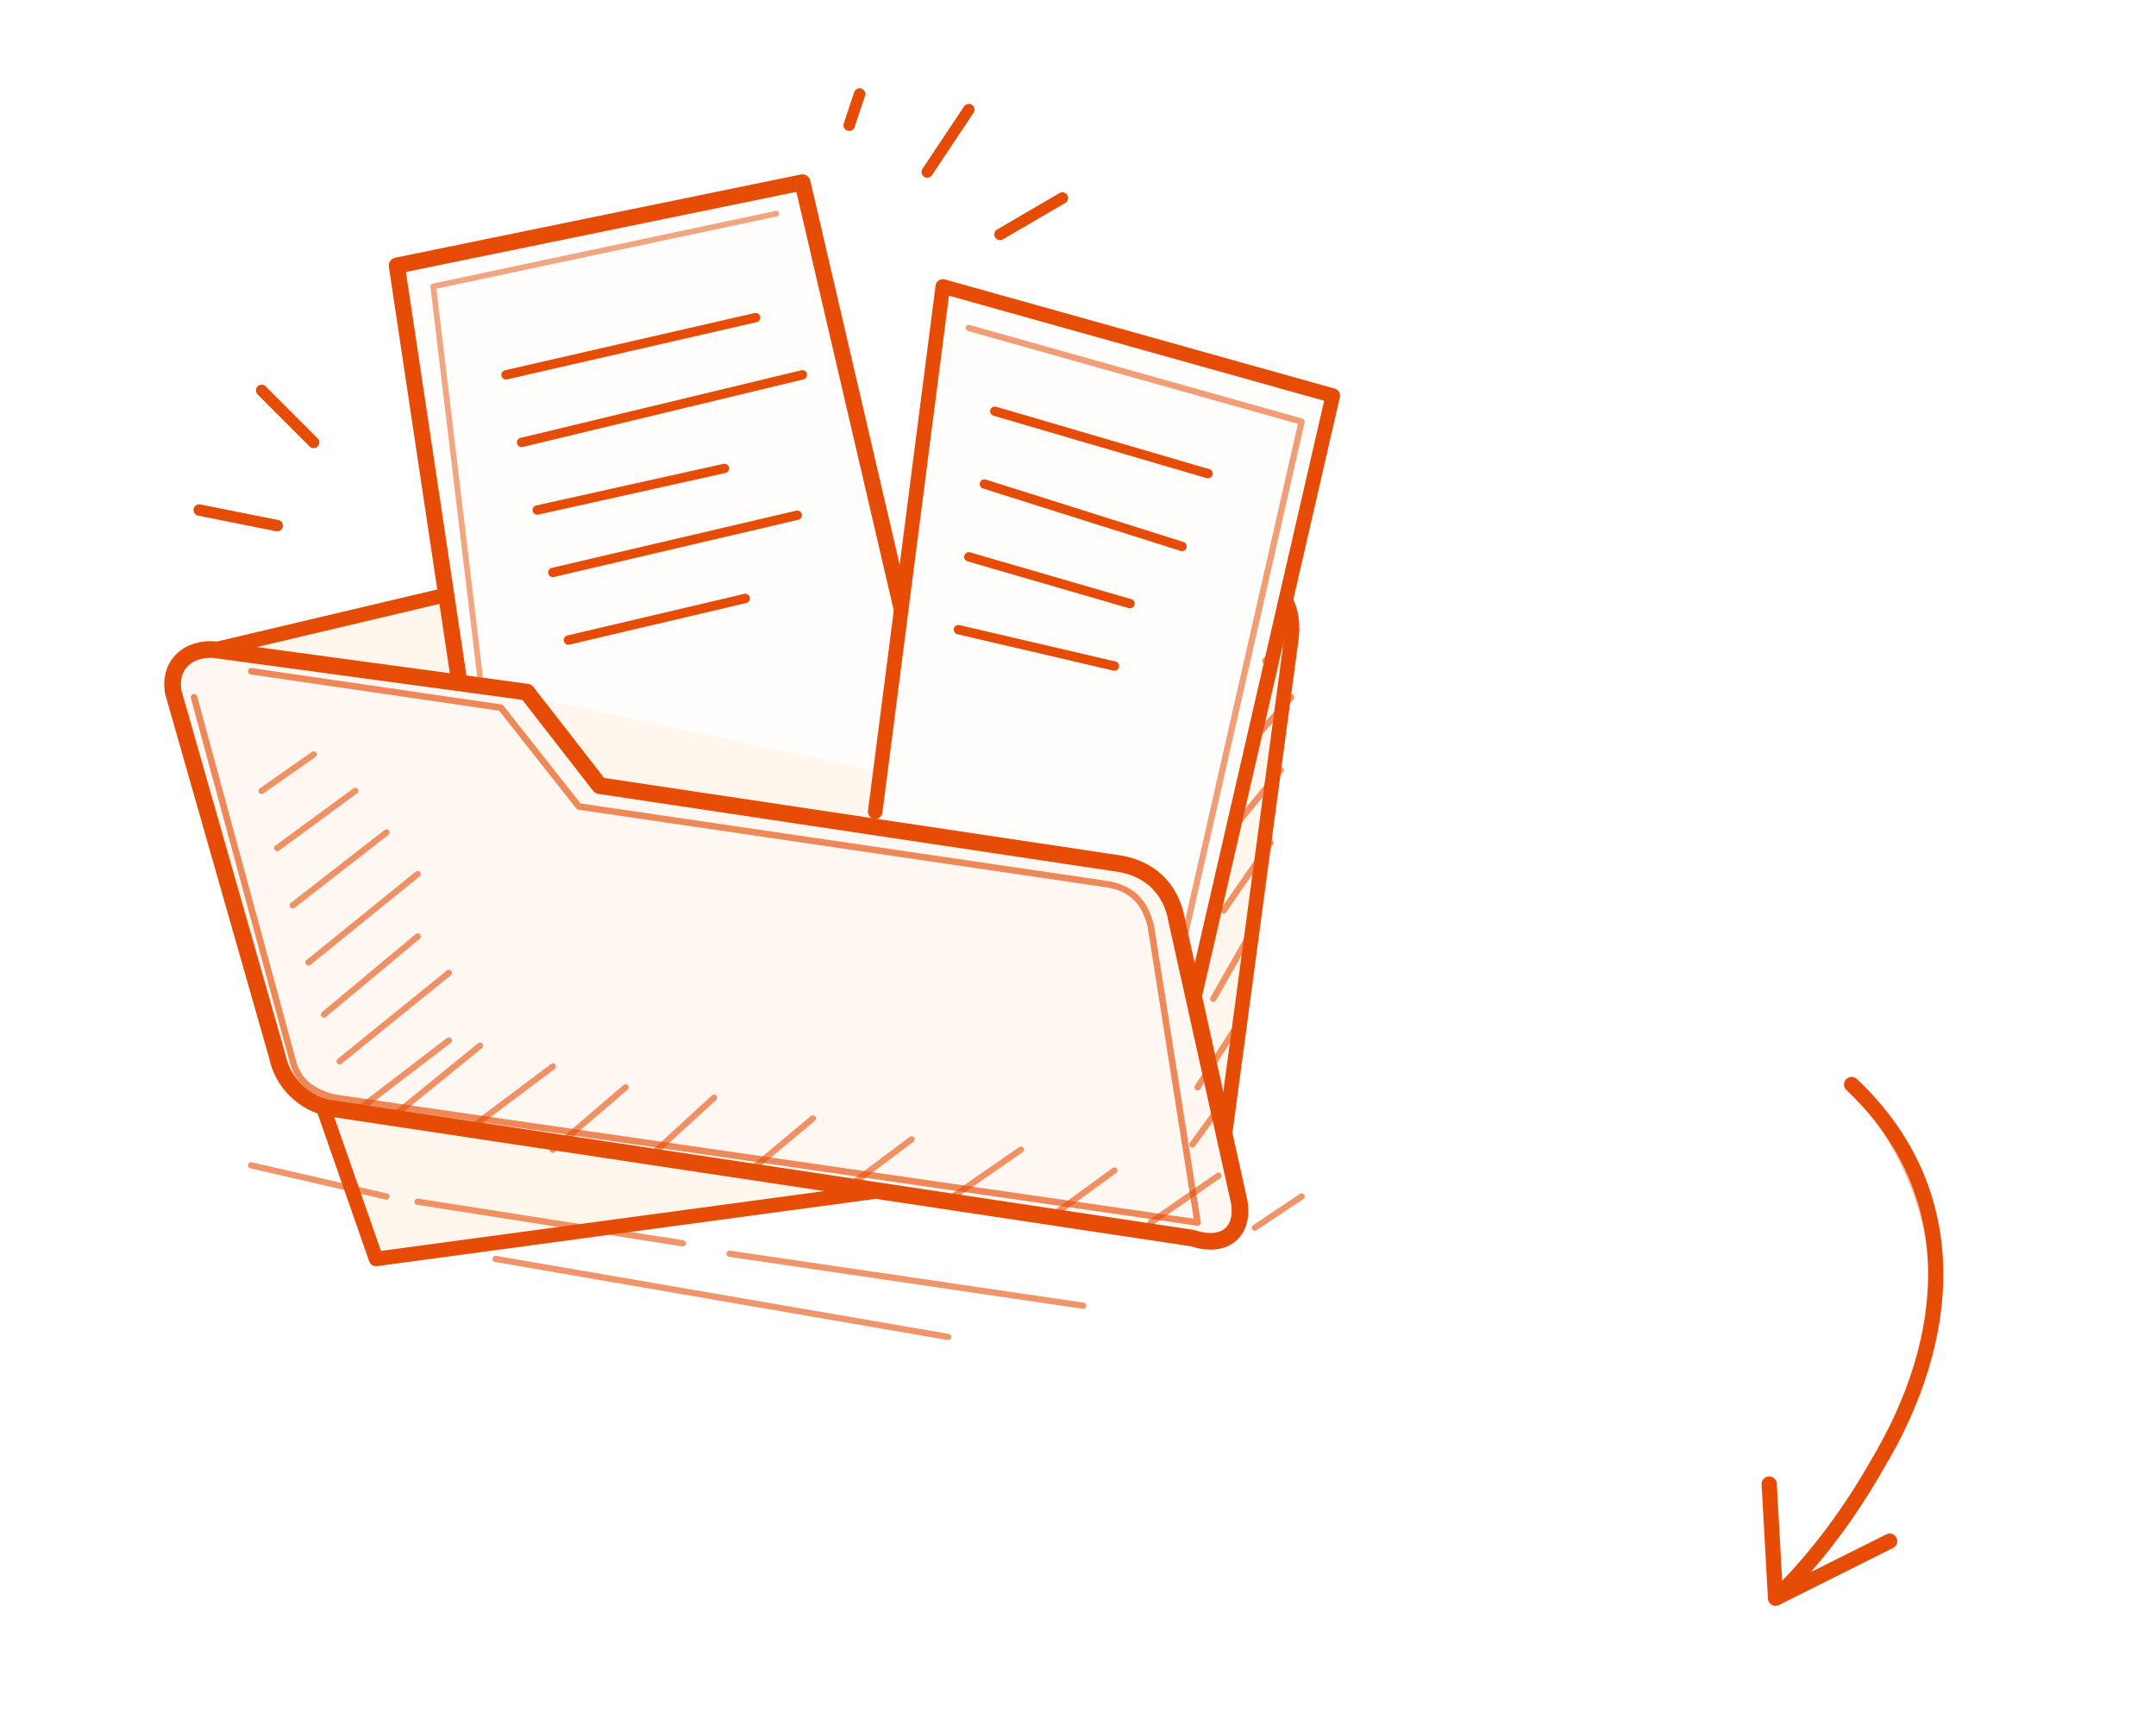
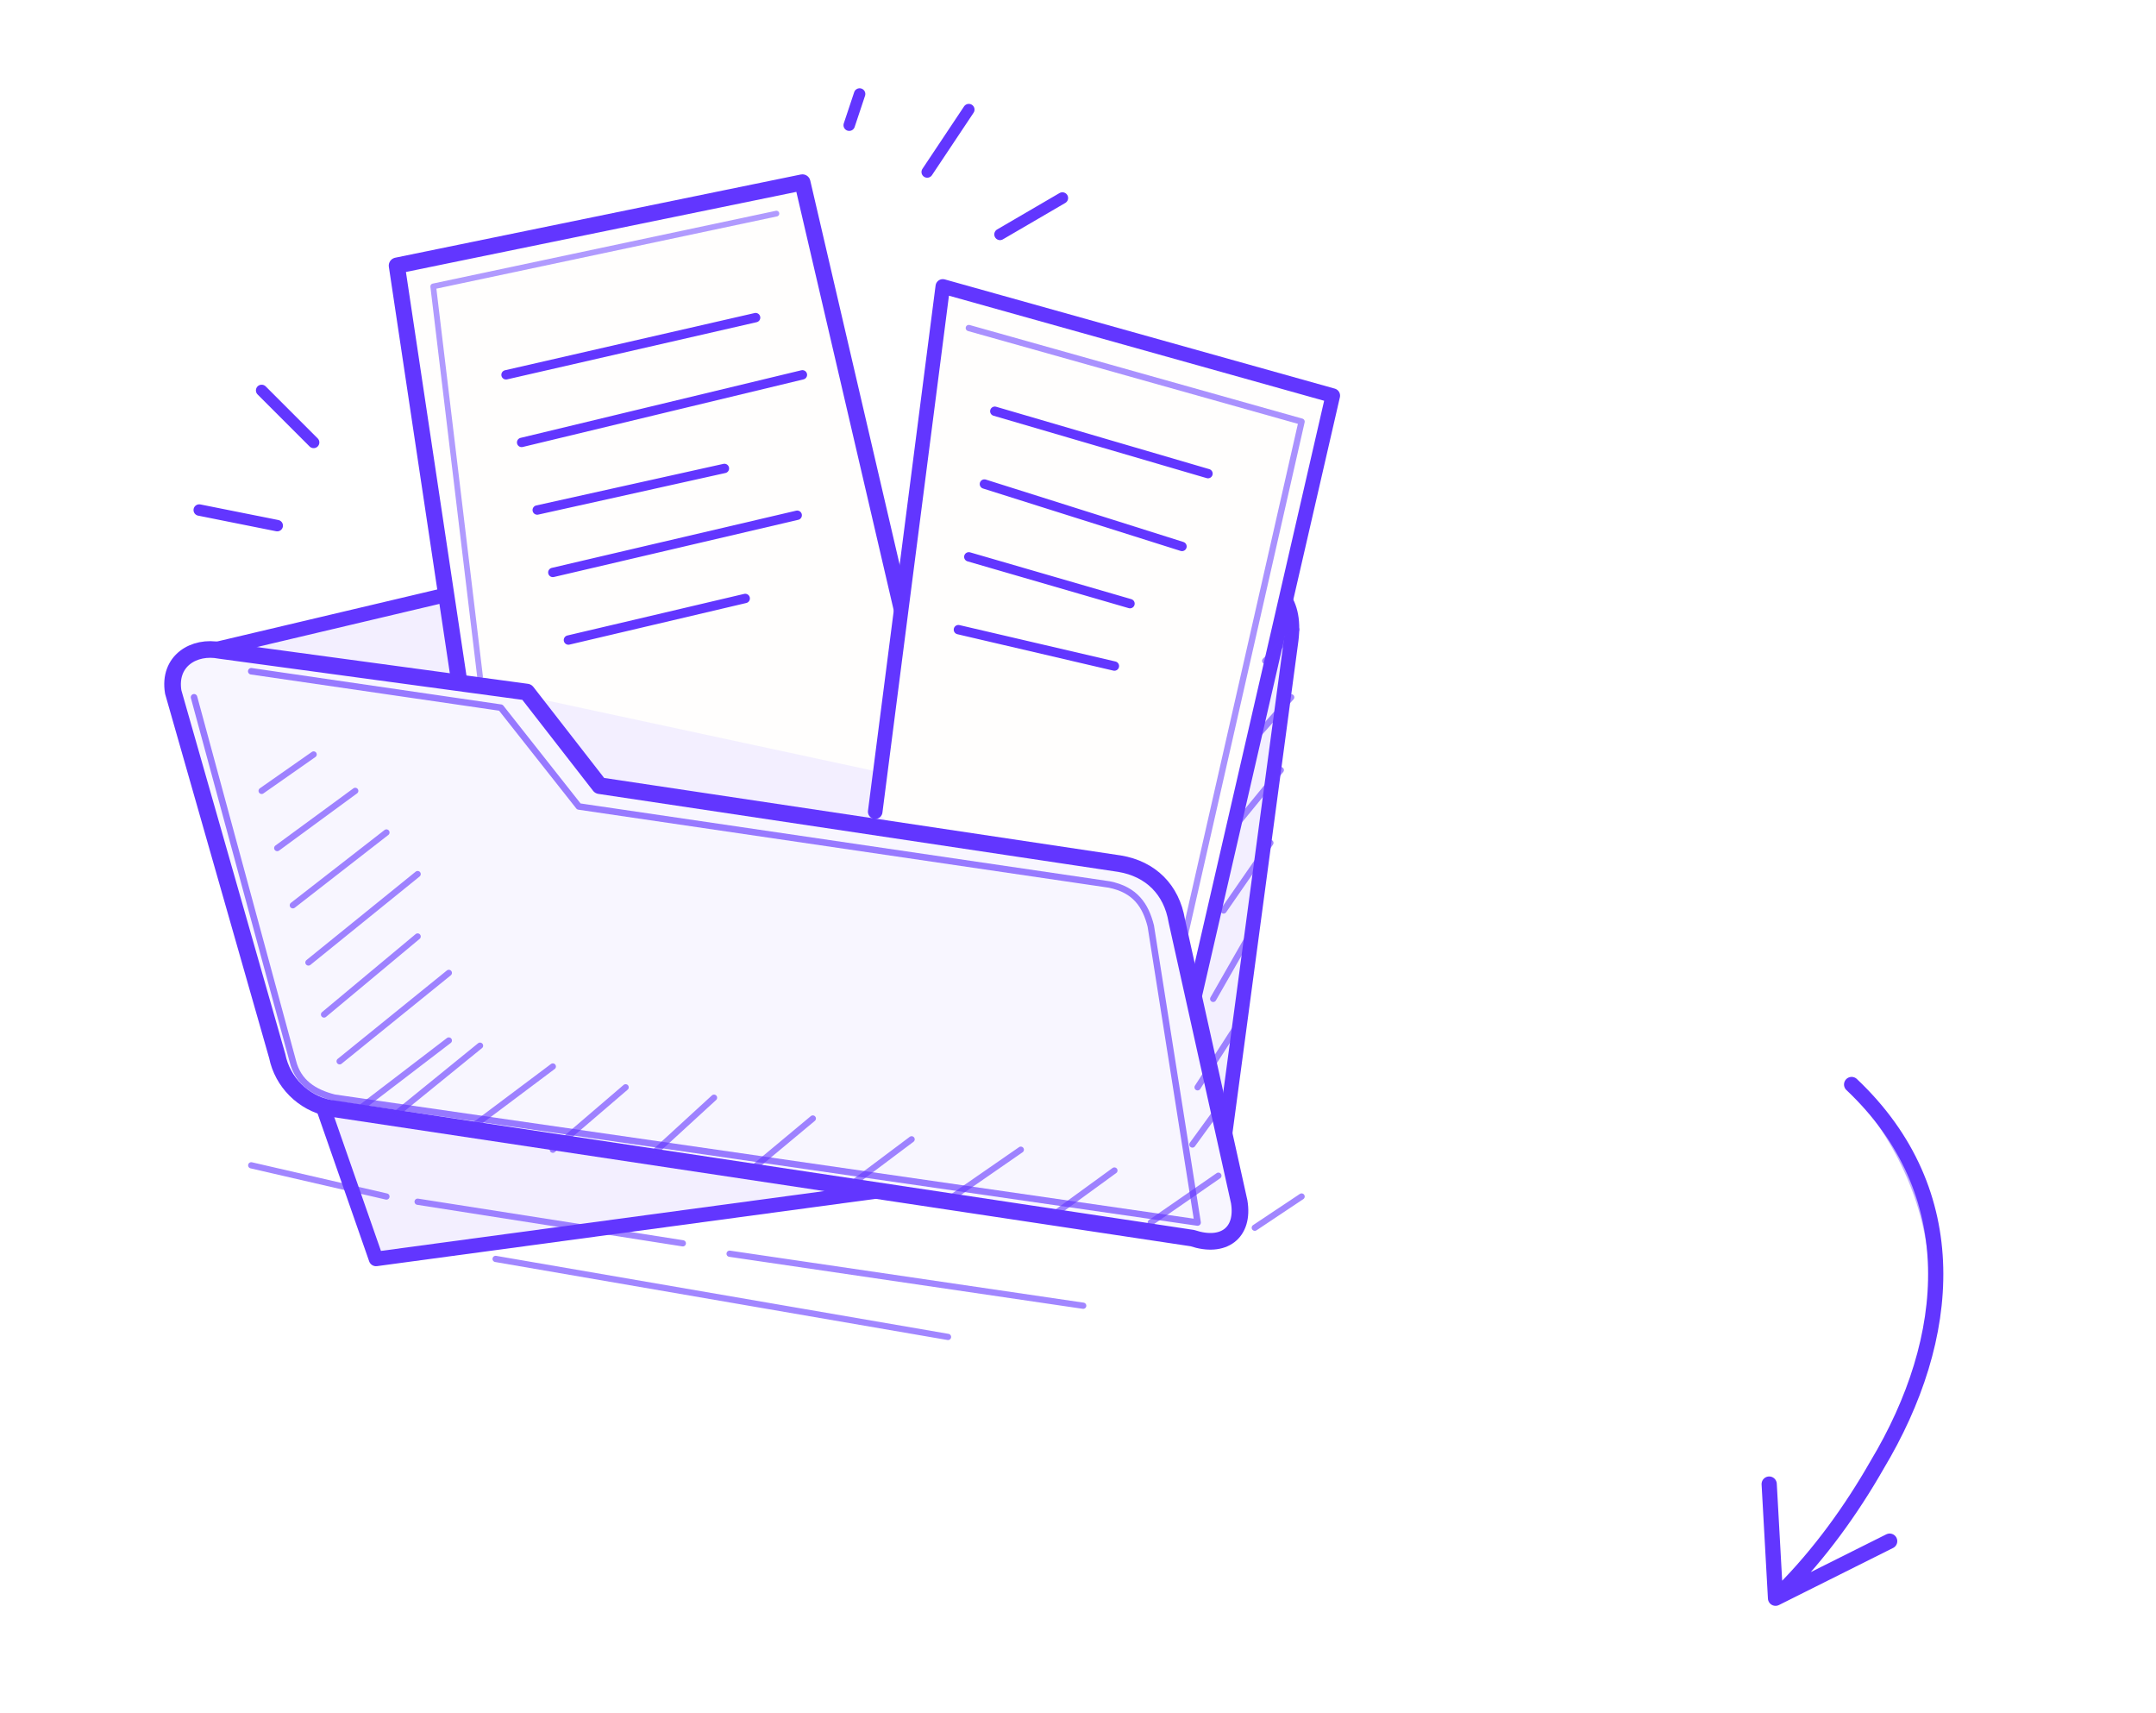
<svg xmlns="http://www.w3.org/2000/svg" viewBox="0 0 340 270" fill="none">
-   <g stroke="#e64c06" stroke-linecap="round" stroke-linejoin="round">
+   <g stroke="#6236ff" stroke-linecap="round" stroke-linejoin="round">
    <g transform="translate(6,14) scale(.82)">
-       <path d="M29 109 84 96l25 12 121-14c8 0 12 4 11 12l-13 97-163 22-37-106c-2-6-2-8 1-10Z" fill="#fff6ee" stroke-width="2.8" />
+       <path d="M29 109 84 96l25 12 121-14c8 0 12 4 11 12l-13 97-163 22-37-106c-2-6-2-8 1-10Z" fill="#f3efff" stroke-width="2.8" />
      <path d="m81 114-12-80 78-16 27 116" fill="#fffefd" stroke-width="3.1" />
      <path d="m85 113-9-75 66-14" stroke-width="1.1" opacity=".5" />
      <path d="m161 139 13-101 75 21-29 126" fill="#fffefd" stroke-width="2.8" />
      <path d="m179 46 64 18-25 110" stroke-width="1.2" opacity=".55" />
      <path d="m90 55 48-11m-45 24 54-13m-51 26 36-8m-33 20 47-11m-44 24 34-8m48-36 41 12m-43 2 38 12m-41 2 31 9m-33 5 30 7" stroke-width="1.8" />
-       <path d="M26 116c-1-6 4-9 9-8l59 8 14 18 100 15c6 1 10 5 11 11l12 54c1 6-3 9-9 7L56 196c-5-1-9-5-10-10Z" fill="#fff8f2" stroke-width="3.2" />
+       <path d="M26 116c-1-6 4-9 9-8l59 8 14 18 100 15c6 1 10 5 11 11l12 54c1 6-3 9-9 7L56 196c-5-1-9-5-10-10Z" fill="#f8f6ff" stroke-width="3.2" />
      <path d="m30 117 19 70c1 4 4 6 8 7l166 24-9-57c-1-4-3-7-8-8l-102-15-15-19-48-7" stroke-width="1.25" opacity=".65" />
      <g stroke-width="1.2" opacity=".6">
        <path d="m43 135 10-7m-7 18 15-11m-12 22 18-14m-15 25 21-17m-18 27 18-15m-15 24 21-17m-17 26 17-13m-10 14 16-13m-2 16 16-12m0 16 14-12m5 13 12-11m7 14 12-10m7 13 12-9m8 11 13-9m7 12 11-8m7 10 13-9m7 10 9-6" />
        <path d="m236 110 6-6m-9 22 8-9m-11 25 9-11m-11 27 9-13m-11 30 8-14m-11 31 9-14m-10 25 8-11" />
        <path d="m41 207 26 6m6 1 51 8m9 2 68 10m-113-9 87 15" />
      </g>
      <path d="m53 68-10-10m3 26-15-3m125-74 2-6m13 15 8-12m6 24 12-7" stroke-width="2.2" />
    </g>
    <path d="M292 171c18 17 16 40 4 60-4 7-9 14-15 20m-2-17 1 18 18-9" stroke-width="2.4" />
    <path d="M295 175c15 20 12 43-4 65" stroke-width=".9" opacity=".4" />
  </g>
</svg>
